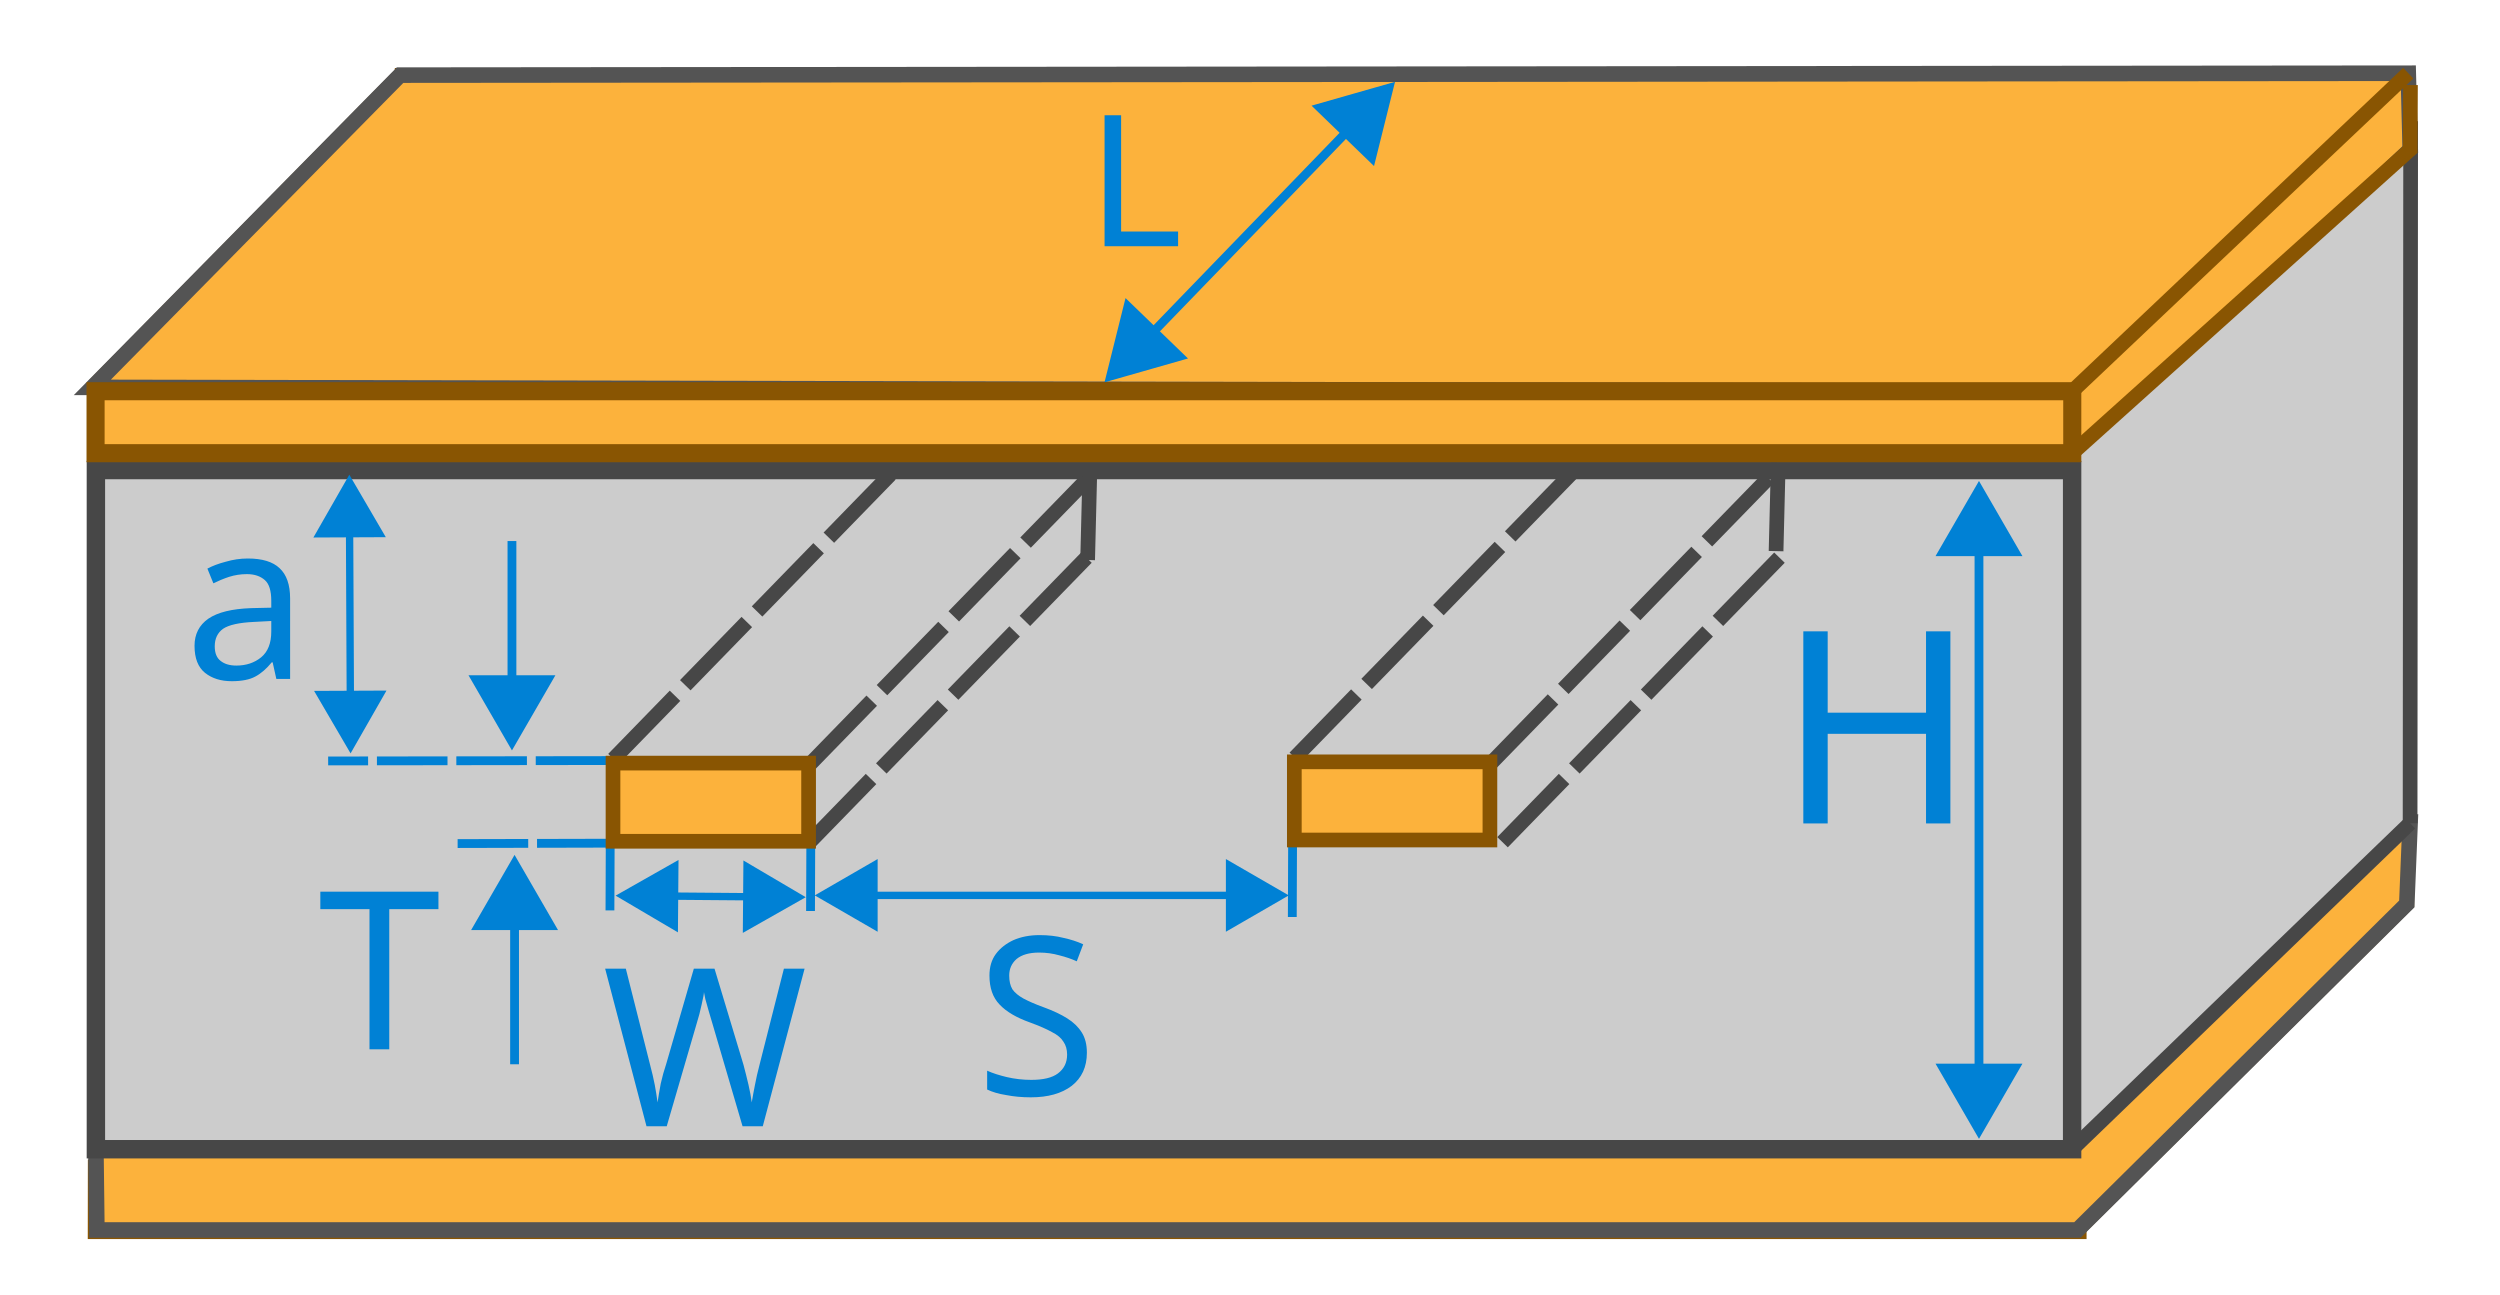
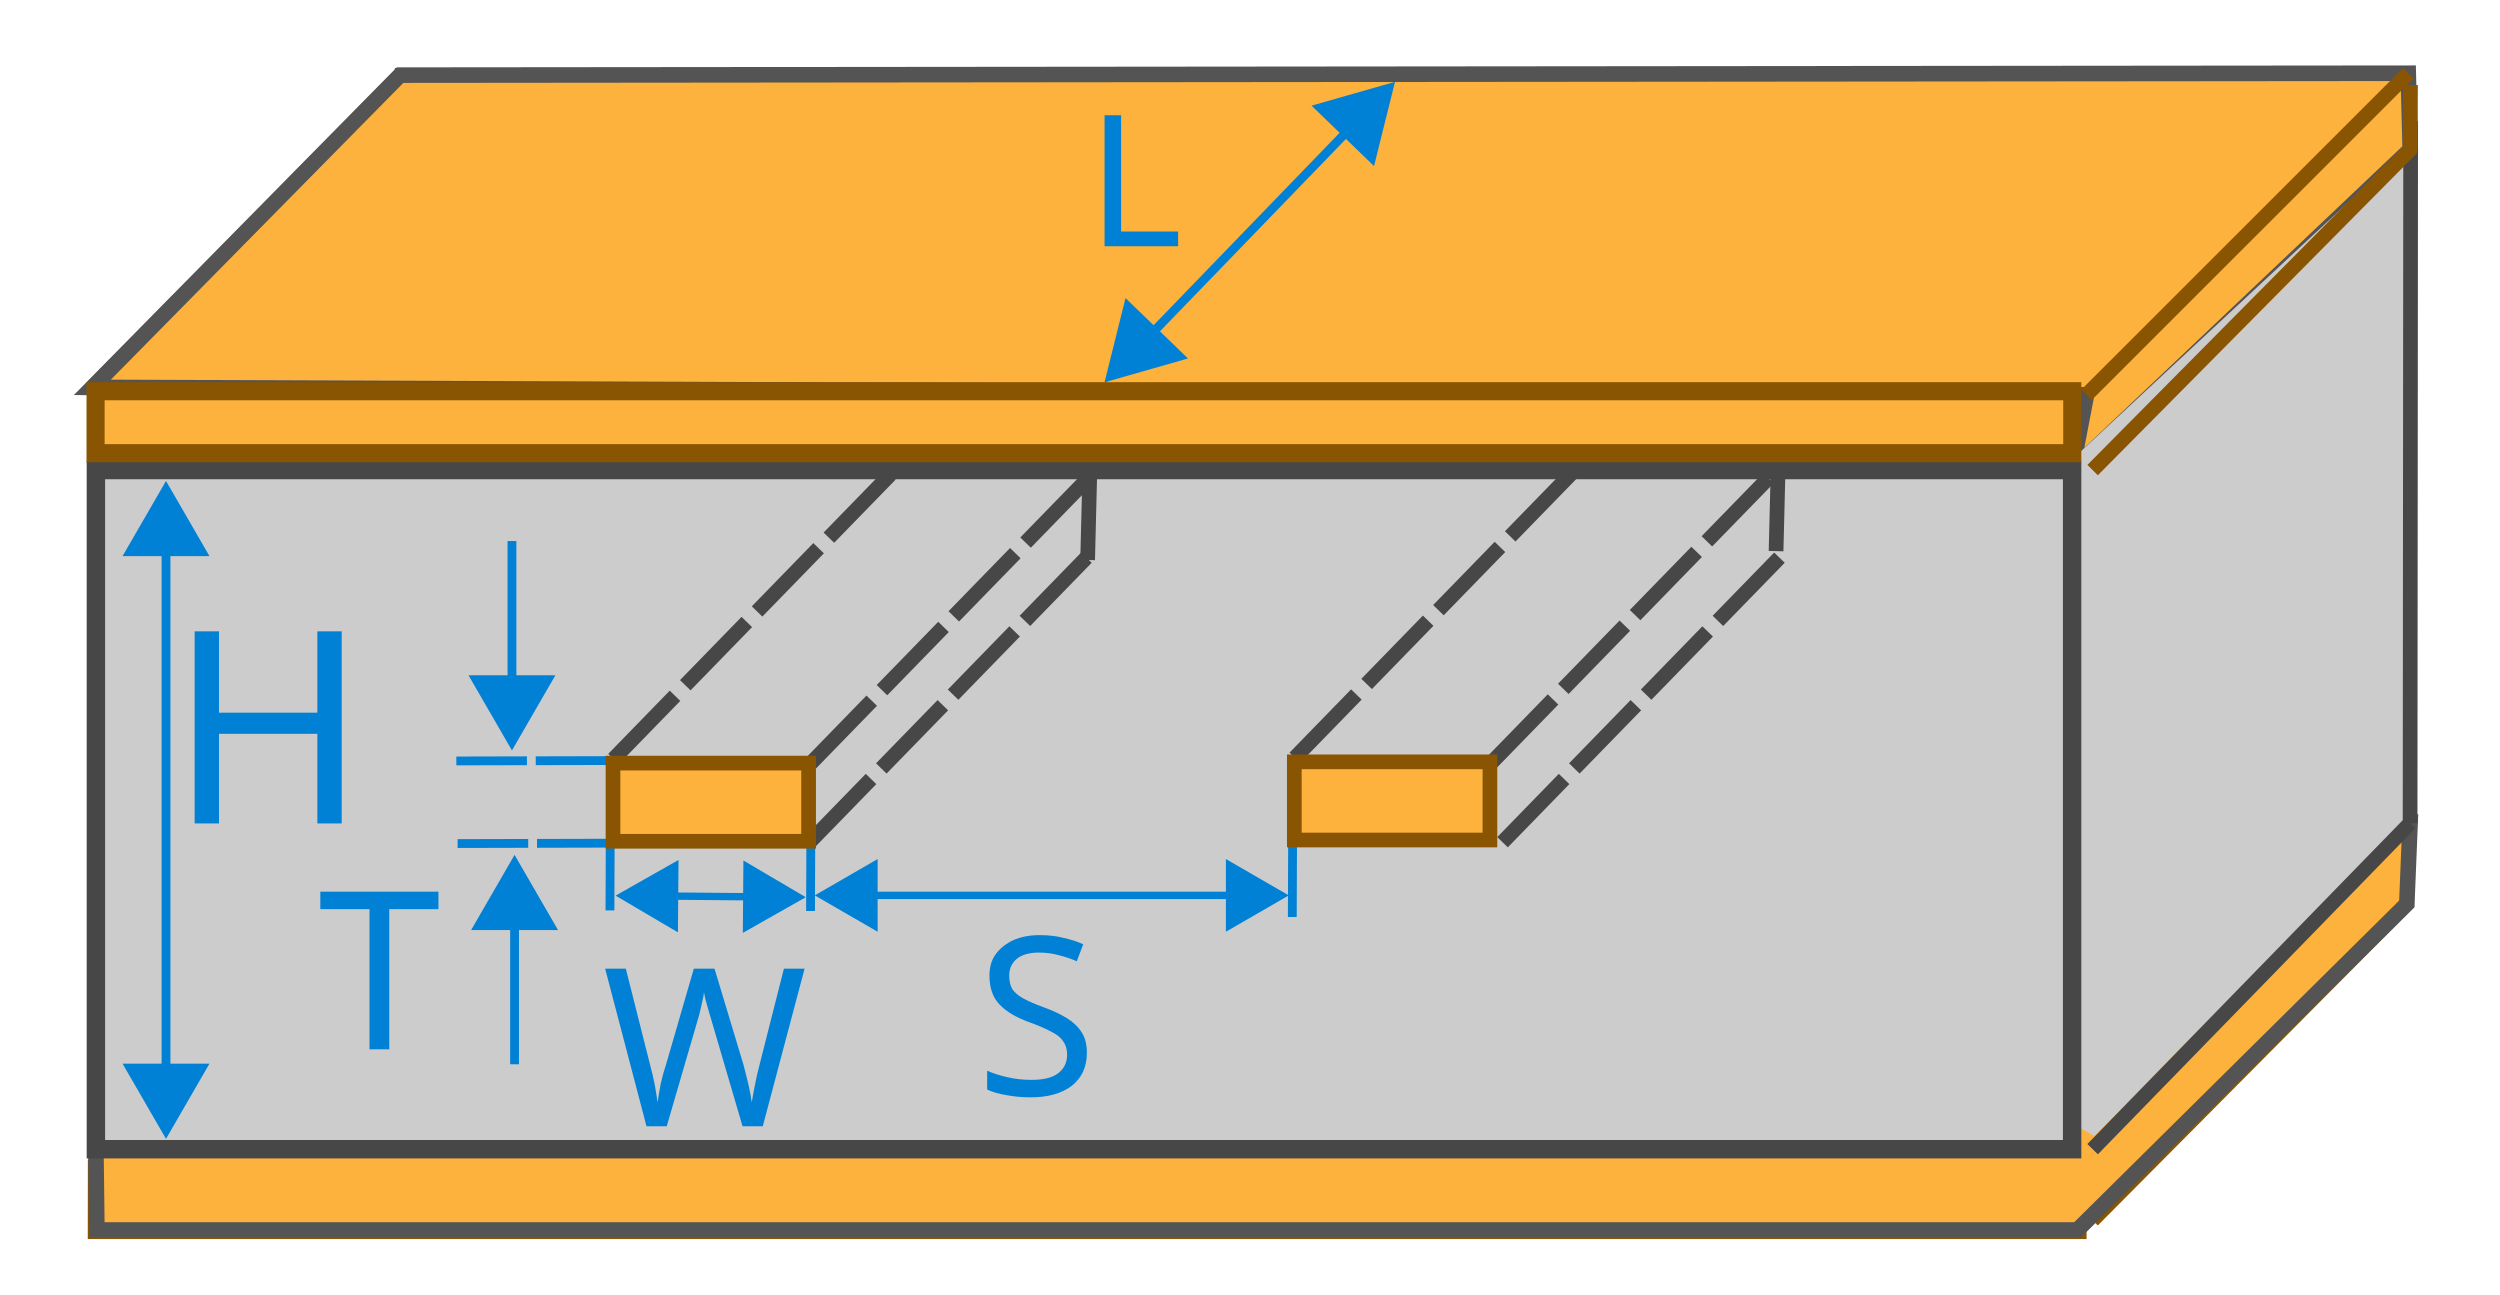
<svg xmlns="http://www.w3.org/2000/svg" width="85mm" height="44mm" viewBox="0 0 85 44" version="1.1" id="svg19844">
  <defs id="defs19838">
    <marker orient="auto" refY="0" refX="0" id="TriangleInL" style="overflow:visible">
      <path id="path12142" d="M 5.77,0 -2.88,5 V -5 Z" style="fill:#0081d5;fill-opacity:1;fill-rule:evenodd;stroke:#0081d5;stroke-width:1pt;stroke-opacity:1" transform="scale(-0.8)" />
    </marker>
    <marker orient="auto" refY="0" refX="0" id="Arrow2Lstart" style="overflow:visible">
      <path id="path12027" style="fill:#000000;fill-opacity:1;fill-rule:evenodd;stroke:#000000;stroke-width:0.625;stroke-linejoin:round;stroke-opacity:1" d="M 8.719,4.034 -2.207,0.016 8.719,-4.002 c -1.745,2.372 -1.735,5.617 -6e-7,8.035 z" transform="matrix(1.1,0,0,1.1,1.1,0)" />
    </marker>
    <marker style="overflow:visible" id="marker23801" refX="0" refY="0" orient="auto">
      <path transform="scale(0.8)" style="fill:#0081d5;fill-opacity:1;fill-rule:evenodd;stroke:#0081d5;stroke-width:1pt;stroke-opacity:1" d="M 5.77,0 -2.88,5 V -5 Z" id="path23799" />
    </marker>
    <marker orient="auto" refY="0" refX="0" id="TriangleOutL" style="overflow:visible">
      <path id="path12151" d="M 5.77,0 -2.88,5 V -5 Z" style="fill:#0081d5;fill-opacity:1;fill-rule:evenodd;stroke:#0081d5;stroke-width:1pt;stroke-opacity:1" transform="scale(0.8)" />
    </marker>
    <marker style="overflow:visible" id="DistanceEnd" refX="0" refY="0" orient="auto">
      <g id="g2301" style="fill:#0081d5;fill-opacity:1;stroke:#0081d5;stroke-opacity:1">
        <path style="fill:#0081d5;fill-opacity:1;stroke:#0081d5;stroke-width:1.15;stroke-linecap:square;stroke-opacity:1" d="M 0,0 H -2" id="path2316" />
        <path style="fill:#0081d5;fill-opacity:1;fill-rule:evenodd;stroke:#0081d5;stroke-opacity:1" d="m 0,0 -13,4 4,-4 -4,-4 z" id="path2312" />
        <path style="fill:#0081d5;fill-opacity:1;stroke:#0081d5;stroke-width:1;stroke-linecap:square;stroke-opacity:1" d="M 0,-4 V 40" id="path2314" />
      </g>
    </marker>
    <marker style="overflow:visible" id="DistanceStart" refX="0" refY="0" orient="auto">
      <g id="g2300" style="fill:#0081d5;fill-opacity:1;stroke:#0081d5;stroke-opacity:1">
        <path style="fill:#0081d5;fill-opacity:1;stroke:#0081d5;stroke-width:1.15;stroke-linecap:square;stroke-opacity:1" d="M 0,0 H 2" id="path2306" />
        <path style="fill:#0081d5;fill-opacity:1;fill-rule:evenodd;stroke:#0081d5;stroke-opacity:1" d="M 0,0 13,4 9,0 13,-4 Z" id="path2302" />
        <path style="fill:#0081d5;fill-opacity:1;stroke:#0081d5;stroke-width:1;stroke-linecap:square;stroke-opacity:1" d="M 0,-4 V 40" id="path2304" />
      </g>
    </marker>
    <marker orient="auto" refY="0" refX="0" id="marker21133" style="overflow:visible">
      <path id="path21131" style="fill:#0081d5;fill-opacity:1;fill-rule:evenodd;stroke:#0081d5;stroke-width:0.625;stroke-linejoin:round;stroke-opacity:1" d="M 8.719,4.034 -2.207,0.016 8.719,-4.002 c -1.745,2.372 -1.735,5.617 -6e-7,8.035 z" transform="matrix(-1.1,0,0,-1.1,-1.1,0)" />
    </marker>
    <marker id="RazorWire" refX="0" refY="0" orient="auto" style="overflow:visible">
      <path id="path12241" transform="scale(0.8)" style="fill:#0081d5;fill-opacity:1;fill-rule:evenodd;stroke:#0081d5;stroke-width:0.1pt;stroke-opacity:1" d="m 0.023,-0.74 v 1.438 L -7.759,3.01 H 10.679 L 3.491,0.697 v -1.438 L 10.741,-2.896 H -7.727 Z" />
    </marker>
    <marker orient="auto" refY="0" refX="0" id="Arrow2Lend" style="overflow:visible">
      <path id="path12030" style="fill:#0081d5;fill-opacity:1;fill-rule:evenodd;stroke:#0081d5;stroke-width:0.625;stroke-linejoin:round;stroke-opacity:1" d="M 8.719,4.034 -2.207,0.016 8.719,-4.002 c -1.745,2.372 -1.735,5.617 -6e-7,8.035 z" transform="matrix(-1.1,0,0,-1.1,-1.1,0)" />
    </marker>
    <marker orient="auto" refY="0" refX="0" id="TriangleOutL-9" style="overflow:visible">
      <path id="path12151-0" d="M 5.77,0 -2.88,5 V -5 Z" style="fill:#0081d5;fill-opacity:1;fill-rule:evenodd;stroke:#0081d5;stroke-width:1pt;stroke-opacity:1" transform="scale(0.8)" />
    </marker>
    <marker orient="auto" refY="0" refX="0" id="TriangleInL-9" style="overflow:visible">
      <path id="path12142-6" d="M 5.77,0 -2.88,5 V -5 Z" style="fill:#0081d5;fill-opacity:1;fill-rule:evenodd;stroke:#0081d5;stroke-width:1pt;stroke-opacity:1" transform="scale(-0.8)" />
    </marker>
    <marker style="overflow:visible" id="marker23801-7" refX="0" refY="0" orient="auto">
      <path transform="scale(0.8)" style="fill:#0081d5;fill-opacity:1;fill-rule:evenodd;stroke:#0081d5;stroke-width:1pt;stroke-opacity:1" d="M 5.77,0 -2.88,5 V -5 Z" id="path23799-7" />
    </marker>
    <marker orient="auto" refY="0" refX="0" id="TriangleInL-9-7" style="overflow:visible">
      <path id="path12142-6-1" d="M 5.77,0 -2.88,5 V -5 Z" style="fill:#0081d5;fill-opacity:1;fill-rule:evenodd;stroke:#0081d5;stroke-width:1pt;stroke-opacity:1" transform="scale(-0.8)" />
    </marker>
    <marker style="overflow:visible" id="marker23801-7-2" refX="0" refY="0" orient="auto">
      <path transform="scale(0.8)" style="fill:#0081d5;fill-opacity:1;fill-rule:evenodd;stroke:#0081d5;stroke-width:1pt;stroke-opacity:1" d="M 5.77,0 -2.88,5 V -5 Z" id="path23799-7-2" />
    </marker>
    <marker orient="auto" refY="0" refX="0" id="TriangleInL-9-5" style="overflow:visible">
      <path id="path12142-6-0" d="M 5.77,0 -2.88,5 V -5 Z" style="fill:#0081d5;fill-opacity:1;fill-rule:evenodd;stroke:#0081d5;stroke-width:1pt;stroke-opacity:1" transform="scale(-0.8)" />
    </marker>
    <marker style="overflow:visible" id="marker23801-7-9" refX="0" refY="0" orient="auto">
      <path transform="scale(0.8)" style="fill:#0081d5;fill-opacity:1;fill-rule:evenodd;stroke:#0081d5;stroke-width:1pt;stroke-opacity:1" d="M 5.77,0 -2.88,5 V -5 Z" id="path23799-7-0" />
    </marker>
    <marker orient="auto" refY="0" refX="0" id="TriangleInL-9-5-0" style="overflow:visible">
      <path id="path12142-6-0-1" d="M 5.77,0 -2.88,5 V -5 Z" style="fill:#0081d5;fill-opacity:1;fill-rule:evenodd;stroke:#0081d5;stroke-width:1pt;stroke-opacity:1" transform="scale(-0.8)" />
    </marker>
    <marker style="overflow:visible" id="marker23801-7-9-3" refX="0" refY="0" orient="auto">
      <path transform="scale(0.8)" style="fill:#0081d5;fill-opacity:1;fill-rule:evenodd;stroke:#0081d5;stroke-width:1pt;stroke-opacity:1" d="M 5.77,0 -2.88,5 V -5 Z" id="path23799-7-0-7" />
    </marker>
    <marker orient="auto" refY="0" refX="0" id="TriangleInL-7" style="overflow:visible">
      <path id="path12142-5" d="M 5.77,0 -2.88,5 V -5 Z" style="fill:#0081d5;fill-opacity:1;fill-rule:evenodd;stroke:#0081d5;stroke-width:1pt;stroke-opacity:1" transform="scale(-0.8)" />
    </marker>
    <marker style="overflow:visible" id="marker23801-6" refX="0" refY="0" orient="auto">
      <path transform="scale(0.8)" style="fill:#0081d5;fill-opacity:1;fill-rule:evenodd;stroke:#0081d5;stroke-width:1pt;stroke-opacity:1" d="M 5.77,0 -2.88,5 V -5 Z" id="path23799-5" />
    </marker>
    <marker orient="auto" refY="0" refX="0" id="TriangleInL-7-1" style="overflow:visible">
      <path id="path12142-5-0" d="M 5.77,0 -2.88,5 V -5 Z" style="fill:#0081d5;fill-opacity:1;fill-rule:evenodd;stroke:#0081d5;stroke-width:1pt;stroke-opacity:1" transform="scale(-0.8)" />
    </marker>
    <marker style="overflow:visible" id="marker23801-6-6" refX="0" refY="0" orient="auto">
      <path transform="scale(0.8)" style="fill:#0081d5;fill-opacity:1;fill-rule:evenodd;stroke:#0081d5;stroke-width:1pt;stroke-opacity:1" d="M 5.77,0 -2.88,5 V -5 Z" id="path23799-5-3" />
    </marker>
    <marker orient="auto" refY="0" refX="0" id="TriangleInL-0" style="overflow:visible">
      <path id="path12142-61" d="M 5.77,0 -2.88,5 V -5 Z" style="fill:#0081d5;fill-opacity:1;fill-rule:evenodd;stroke:#0081d5;stroke-width:1pt;stroke-opacity:1" transform="scale(-0.8)" />
    </marker>
    <marker style="overflow:visible" id="marker23801-5" refX="0" refY="0" orient="auto">
      <path transform="scale(0.8)" style="fill:#0081d5;fill-opacity:1;fill-rule:evenodd;stroke:#0081d5;stroke-width:1pt;stroke-opacity:1" d="M 5.77,0 -2.88,5 V -5 Z" id="path23799-54" />
    </marker>
    <marker orient="auto" refY="0" refX="0" id="TriangleInL-74" style="overflow:visible">
      <path id="path12142-52" d="M 5.77,0 -2.88,5 V -5 Z" style="fill:#0081d5;fill-opacity:1;fill-rule:evenodd;stroke:#0081d5;stroke-width:1pt;stroke-opacity:1" transform="scale(-0.8)" />
    </marker>
    <marker style="overflow:visible" id="marker23801-54" refX="0" refY="0" orient="auto">
      <path transform="scale(0.8)" style="fill:#0081d5;fill-opacity:1;fill-rule:evenodd;stroke:#0081d5;stroke-width:1pt;stroke-opacity:1" d="M 5.77,0 -2.88,5 V -5 Z" id="path23799-74" />
    </marker>
    <marker orient="auto" refY="0" refX="0" id="TriangleInL-74-0" style="overflow:visible">
      <path id="path12142-52-7" d="M 5.77,0 -2.88,5 V -5 Z" style="fill:#0081d5;fill-opacity:1;fill-rule:evenodd;stroke:#0081d5;stroke-width:1pt;stroke-opacity:1" transform="scale(-0.8)" />
    </marker>
    <marker style="overflow:visible" id="marker23801-54-8" refX="0" refY="0" orient="auto">
      <path transform="scale(0.8)" style="fill:#0081d5;fill-opacity:1;fill-rule:evenodd;stroke:#0081d5;stroke-width:1pt;stroke-opacity:1" d="M 5.77,0 -2.88,5 V -5 Z" id="path23799-74-6" />
    </marker>
    <marker orient="auto" refY="0" refX="0" id="TriangleInL-8" style="overflow:visible">
      <path id="path12142-8" d="M 5.77,0 -2.88,5 V -5 Z" style="fill:#0081d5;fill-opacity:1;fill-rule:evenodd;stroke:#0081d5;stroke-width:1pt;stroke-opacity:1" transform="scale(-0.8)" />
    </marker>
    <marker style="overflow:visible" id="marker23801-3" refX="0" refY="0" orient="auto">
      <path transform="scale(0.8)" style="fill:#0081d5;fill-opacity:1;fill-rule:evenodd;stroke:#0081d5;stroke-width:1pt;stroke-opacity:1" d="M 5.77,0 -2.88,5 V -5 Z" id="path23799-52" />
    </marker>
-     <marker orient="auto" refY="0" refX="0" id="TriangleInL-74-0-3" style="overflow:visible">
-       <path id="path12142-52-7-6" d="M 5.77,0 -2.88,5 V -5 Z" style="fill:#0081d5;fill-opacity:1;fill-rule:evenodd;stroke:#0081d5;stroke-width:1pt;stroke-opacity:1" transform="scale(-0.8)" />
-     </marker>
-     <marker style="overflow:visible" id="marker23801-54-8-7" refX="0" refY="0" orient="auto">
-       <path transform="scale(0.8)" style="fill:#0081d5;fill-opacity:1;fill-rule:evenodd;stroke:#0081d5;stroke-width:1pt;stroke-opacity:1" d="M 5.77,0 -2.88,5 V -5 Z" id="path23799-74-6-5" />
-     </marker>
  </defs>
  <g id="layer9" style="display:inline" transform="translate(-50.90173,-151.0266)" />
  <g id="layer1" transform="translate(-50.90173,-151.0266)">
-     <path style="fill:none;stroke:#895502;stroke-width:0.5;stroke-linecap:butt;stroke-linejoin:miter;stroke-miterlimit:4;stroke-dasharray:none;stroke-opacity:1" d="m 121.535,192.845 11.198,-11.084 -0.009,-2.921" id="path20805" />
+     <path style="fill:none;stroke:#895502;stroke-width:0.5;stroke-linecap:butt;stroke-linejoin:miter;stroke-miterlimit:4;stroke-dasharray:none;stroke-opacity:1" d="m 122.049,192.516 10.684,-10.754 -0.009,-2.921" id="path20805" />
    <path style="fill:none;stroke:#895502;stroke-width:0.62;stroke-linecap:butt;stroke-linejoin:miter;stroke-miterlimit:4;stroke-dasharray:none;stroke-opacity:1" d="m 54.199,190.453 -0.003,2.392 67.339,-1.9e-4 v -2.391" id="path20803" />
    <path style="fill:none;stroke:#895502;stroke-width:0.5;stroke-linecap:butt;stroke-linejoin:miter;stroke-miterlimit:4;stroke-dasharray:none;stroke-opacity:1" d="M 54.041,164.197 64.504,153.581" id="path20805-1-9" />
    <path style="fill:none;stroke:#895502;stroke-width:0.63;stroke-linecap:butt;stroke-linejoin:miter;stroke-miterlimit:4;stroke-dasharray:none;stroke-opacity:1" d="m 64.326,153.654 68.633,0.008" id="path20805-1-4" />
  </g>
  <g id="layer8" transform="translate(-50.90173,-151.0266)">
    <path style="fill:#fcb23c;fill-opacity:1;stroke:#545454;stroke-width:0.529;stroke-linecap:round" d="m 54.196,192.845 67.339,-1.9e-4 11.198,-11.084 0.112,-2.747 -78.683,11.085 z" id="path2" />
-     <path style="fill:#fcb23c;fill-opacity:1;stroke:#545454;stroke-width:0.529;stroke-linecap:round" d="m 54.041,164.197 10.463,-10.616 68.279,-0.065 0.067,2.595 -11.496,10.898 0.005,-2.68 z" id="path1" />
-     <path style="display:inline;fill:#cccccc;fill-opacity:1;stroke:none;stroke-width:0.265px;stroke-linecap:butt;stroke-linejoin:miter;stroke-opacity:1" d="m 79.918,167.008 39.264,1.662 13.613,-12.675 -0.07,22.846 -11.37,11.259 z" id="path20574" />
+     <path style="fill:#fcb23c;fill-opacity:1;stroke:#545454;stroke-width:0.529;stroke-linecap:round" d="m 54.041,164.197 10.463,-10.616 68.279,-0.065 0.067,2.595 -11.496,10.898 0.49,-2.557 z" id="path1" />
+     <path style="display:inline;fill:#cccccc;fill-opacity:1;stroke:none;stroke-width:0.265px;stroke-linecap:butt;stroke-linejoin:miter;stroke-opacity:1" d="m 79.918,167.008 39.264,1.662 13.613,-12.675 -0.07,22.846 -10.608,10.806 z" id="path20574" />
    <rect style="opacity:1;fill:#cccccc;fill-opacity:1;stroke:#474747;stroke-width:0.626;stroke-miterlimit:4;stroke-dasharray:none;stroke-dashoffset:0;stroke-opacity:1" id="rect20534" width="67.192" height="23.092" x="54.162" y="167.008" />
-     <path style="fill:none;stroke:#0081d5;stroke-width:0.25;stroke-linecap:butt;stroke-linejoin:miter;stroke-miterlimit:4;stroke-dasharray:none;stroke-opacity:1;marker-start:url(#TriangleInL-74-0-3);marker-end:url(#marker23801-54-8-7)" d="m 62.785,168.587 0.03,6.634" id="path23791-43-8" />
-     <text xml:space="preserve" style="font-style:normal;font-weight:normal;font-size:7.504px;line-height:1.25;font-family:sans-serif;letter-spacing:0px;word-spacing:0px;fill:#0081d5;fill-opacity:1;stroke:none;stroke-width:0.188" x="57.171" y="174.107" id="text21059-8">
-       <tspan x="57.171" y="174.107" style="fill:#0081d5;fill-opacity:1;stroke-width:0.188" id="tspan15401">a</tspan>
-     </text>
    <text xml:space="preserve" style="font-style:normal;font-weight:normal;font-size:7.504px;line-height:1.25;font-family:sans-serif;letter-spacing:0px;word-spacing:0px;fill:#0081d5;fill-opacity:1;stroke:none;stroke-width:0.188" x="61.715" y="186.7" id="text21059">
      <tspan id="tspan21057" x="61.715" y="186.7" style="fill:#0081d5;fill-opacity:1;stroke-width:0.188">T</tspan>
    </text>
-     <path style="fill:none;stroke:#895502;stroke-width:0.5;stroke-linecap:butt;stroke-linejoin:miter;stroke-miterlimit:4;stroke-dasharray:none;stroke-opacity:1" d="m 121.359,164.328 11.423,-10.813" id="path20805-1" />
-     <text xml:space="preserve" style="font-style:normal;font-weight:normal;font-size:9.155px;line-height:1.25;font-family:sans-serif;letter-spacing:0px;word-spacing:0px;fill:#0081d5;fill-opacity:1;stroke:none;stroke-width:0.229" x="-118.105" y="179.024" id="text23789" transform="scale(-1,1)">
-       <tspan id="tspan23787" x="-118.105" y="179.024" style="fill:#0081d5;fill-opacity:1;stroke-width:0.229">H</tspan>
+     <path style="fill:none;stroke:#895502;stroke-width:0.5;stroke-linecap:butt;stroke-linejoin:miter;stroke-miterlimit:4;stroke-dasharray:none;stroke-opacity:1" d="m 121.843,164.451 10.939,-10.935" id="path20805-1" />
+     <text xml:space="preserve" style="font-style:normal;font-weight:normal;font-size:9.155px;line-height:1.25;font-family:sans-serif;letter-spacing:0px;word-spacing:0px;fill:#0081d5;fill-opacity:1;stroke:none;stroke-width:0.229" x="56.628" y="179.024" id="text23789">
+       <tspan id="tspan23787" x="56.628" y="179.024" style="fill:#0081d5;fill-opacity:1;stroke-width:0.229">H</tspan>
    </text>
-     <path style="fill:none;stroke:#0081d5;stroke-width:0.3;stroke-linecap:butt;stroke-linejoin:miter;stroke-miterlimit:4;stroke-dasharray:none;stroke-opacity:1;marker-start:url(#TriangleInL);marker-end:url(#marker23801)" d="M 118.187,188.043 V 169.083" id="path23791" />
+     <path style="fill:none;stroke:#0081d5;stroke-width:0.3;stroke-linecap:butt;stroke-linejoin:miter;stroke-miterlimit:4;stroke-dasharray:none;stroke-opacity:1;marker-start:url(#TriangleInL);marker-end:url(#marker23801)" d="M 56.546,188.043 V 169.083" id="path23791" />
    <path style="fill:none;stroke:#0081d5;stroke-width:0.251;stroke-linecap:butt;stroke-linejoin:miter;stroke-miterlimit:4;stroke-dasharray:none;stroke-opacity:1;marker-start:url(#TriangleInL-8);marker-end:url(#marker23801-3)" d="M 80.029,181.47 H 93.294" id="path23791-2" />
    <text xml:space="preserve" style="font-style:normal;font-weight:normal;font-size:9.155px;line-height:1.25;font-family:sans-serif;letter-spacing:0px;word-spacing:0px;fill:#0081d5;fill-opacity:1;stroke:none;stroke-width:0.229" x="87.575" y="162.952" id="text23789-9" />
    <path style="fill:none;stroke:#0081d5;stroke-width:0.3;stroke-linecap:butt;stroke-linejoin:miter;stroke-miterlimit:4;stroke-dasharray:none;stroke-opacity:1;marker-start:url(#TriangleInL-7);marker-end:url(#marker23801-6)" d="m 89.64,162.8 7.508,-7.766" id="path23791-4" />
    <text xml:space="preserve" style="font-style:normal;font-weight:normal;font-size:6.241px;line-height:1.25;font-family:sans-serif;letter-spacing:0px;word-spacing:0px;fill:#0081d5;fill-opacity:1;stroke:none;stroke-width:0.156" x="87.846" y="159.398" id="text21059-1-3-2">
      <tspan id="tspan21057-1-0-2" x="87.846" y="159.398" style="fill:#0081d5;fill-opacity:1;stroke-width:0.156">L</tspan>
    </text>
-     <path style="fill:none;stroke:#474747;stroke-width:0.5;stroke-linecap:butt;stroke-linejoin:miter;stroke-miterlimit:4;stroke-dasharray:none;stroke-opacity:1" d="m 121.354,190.1 11.491,-11.085" id="path20538-6" />
+     <path style="fill:none;stroke:#474747;stroke-width:0.5;stroke-linecap:butt;stroke-linejoin:miter;stroke-miterlimit:4;stroke-dasharray:none;stroke-opacity:1" d="m 122.051,190.098 10.794,-11.084" id="path20538-6" />
    <path style="fill:none;stroke:#474747;stroke-width:0.5;stroke-linecap:butt;stroke-linejoin:miter;stroke-miterlimit:4;stroke-dasharray:none;stroke-opacity:1" d="m 132.845,179.015 0.019,-23.867" id="path20538-6-1" />
    <rect style="opacity:1;fill:#fcb23c;fill-opacity:1;stroke:#895502;stroke-width:0.615;stroke-miterlimit:4;stroke-dasharray:none;stroke-opacity:1" id="rect6104" width="67.208" height="2.107" x="54.151" y="164.328" ry="0" />
-     <path style="fill:none;stroke:#895502;stroke-width:0.5;stroke-linecap:butt;stroke-linejoin:miter;stroke-miterlimit:4;stroke-dasharray:none;stroke-opacity:1" d="m 121.359,166.435 11.49,-10.325 0.008,-2.192" id="path20805-3" />
+     <path style="fill:none;stroke:#895502;stroke-width:0.5;stroke-linecap:butt;stroke-linejoin:miter;stroke-miterlimit:4;stroke-dasharray:none;stroke-opacity:1" d="m 122.051,167.009 10.799,-10.899 0.008,-2.192" id="path20805-3" />
    <path style="fill:none;stroke:#474747;stroke-width:0.5;stroke-linecap:butt;stroke-linejoin:miter;stroke-miterlimit:4;stroke-dasharray:3, 0.5;stroke-dashoffset:0;stroke-opacity:1" d="m 78.448,177 9.625,-9.891" id="path20538-6-8" />
    <path style="fill:none;stroke:#474747;stroke-width:0.5;stroke-linecap:butt;stroke-linejoin:miter;stroke-miterlimit:4;stroke-dasharray:3, 0.5;stroke-dashoffset:0;stroke-opacity:1" d="m 78.425,179.662 9.625,-9.891" id="path20538-6-8-0" />
    <path style="fill:none;stroke:#474747;stroke-width:0.5;stroke-linecap:butt;stroke-linejoin:miter;stroke-miterlimit:4;stroke-dasharray:3, 0.5;stroke-dashoffset:0;stroke-opacity:1" d="m 71.76,176.833 9.625,-9.891" id="path20538-6-8-0-3" />
    <path style="fill:none;stroke:#474747;stroke-width:0.5;stroke-linecap:butt;stroke-linejoin:miter;stroke-miterlimit:4;stroke-dasharray:3, 0.5;stroke-dashoffset:0;stroke-opacity:1" d="m 87.881,170.067 0.076,-3.055" id="path20538-6-8-0-6" />
    <path style="fill:none;stroke:#474747;stroke-width:0.5;stroke-linecap:butt;stroke-linejoin:miter;stroke-miterlimit:4;stroke-dasharray:3, 0.5;stroke-dashoffset:0;stroke-opacity:1" d="m 111.288,169.765 0.076,-3.055" id="path20538-6-8-0-6-9" />
    <path style="fill:none;stroke:#0081d5;stroke-width:0.3;stroke-linecap:butt;stroke-linejoin:miter;stroke-miterlimit:4;stroke-dasharray:2.4, 0.3;stroke-dashoffset:0;stroke-opacity:1" d="m 71.561,179.695 -5.225,0.013" id="path23791-7" />
-     <path style="fill:none;stroke:#0081d5;stroke-width:0.3;stroke-linecap:butt;stroke-linejoin:miter;stroke-miterlimit:4;stroke-dasharray:2.4, 0.3;stroke-dashoffset:0;stroke-opacity:1" d="m 71.517,176.886 -9.458,0.013" id="path23791-7-3" />
+     <path style="fill:none;stroke:#0081d5;stroke-width:0.3;stroke-linecap:butt;stroke-linejoin:miter;stroke-miterlimit:4;stroke-dasharray:2.4, 0.3;stroke-dashoffset:0;stroke-opacity:1" d="m 71.517,176.886 -5.225,0.013" id="path23791-7-3" />
    <text xml:space="preserve" style="font-style:normal;font-weight:normal;font-size:7.504px;line-height:1.25;font-family:sans-serif;letter-spacing:0px;word-spacing:0px;fill:#0081d5;fill-opacity:1;stroke:none;stroke-width:0.188" x="71.381" y="189.32" id="text21059-5">
      <tspan id="tspan21057-6" x="71.381" y="189.32" style="fill:#0081d5;fill-opacity:1;stroke-width:0.188">W</tspan>
    </text>
    <text xml:space="preserve" style="font-style:normal;font-weight:normal;font-size:7.504px;line-height:1.25;font-family:sans-serif;letter-spacing:0px;word-spacing:0px;fill:#0081d5;fill-opacity:1;stroke:none;stroke-width:0.188" x="84.09" y="188.26" id="text21059-5-7">
      <tspan id="tspan21057-6-1" x="84.09" y="188.26" style="fill:#0081d5;fill-opacity:1;stroke-width:0.188">S</tspan>
    </text>
    <path style="fill:none;stroke:#0081d5;stroke-width:0.3;stroke-linecap:butt;stroke-linejoin:miter;stroke-miterlimit:4;stroke-dasharray:2.4, 0.3;stroke-dashoffset:0;stroke-opacity:1" d="m 71.649,179.58 -0.01,2.664" id="path23791-7-9" />
    <path style="fill:none;stroke:#0081d5;stroke-width:0.3;stroke-linecap:butt;stroke-linejoin:miter;stroke-miterlimit:4;stroke-dasharray:2.4, 0.3;stroke-dashoffset:0;stroke-opacity:1" d="m 78.469,179.601 -0.01,2.617" id="path23791-7-9-3" />
    <path style="fill:none;stroke:#0081d5;stroke-width:0.3;stroke-linecap:butt;stroke-linejoin:miter;stroke-miterlimit:4;stroke-dasharray:2.4, 0.3;stroke-dashoffset:0;stroke-opacity:1" d="m 94.849,179.805 -0.01,2.617" id="path23791-7-9-3-1" />
    <path style="fill:none;stroke:#0081d5;stroke-width:0.25;stroke-linecap:butt;stroke-linejoin:miter;stroke-miterlimit:4;stroke-dasharray:none;stroke-opacity:1;marker-start:url(#TriangleInL-74);marker-end:url(#marker23801-54)" d="m 76.877,181.52 -3.625,-0.03" id="path23791-43" />
    <text xml:space="preserve" style="font-style:normal;font-weight:normal;font-size:10.583px;line-height:1.25;font-family:sans-serif;letter-spacing:0px;word-spacing:0px;fill:#000000;fill-opacity:1;stroke:none;stroke-width:0.265" x="58.652" y="173.615" id="text15381" />
  </g>
  <g id="layer7" transform="translate(-50.90173,-151.0266)">
    <rect style="opacity:1;fill:#fcb23c;fill-opacity:1;stroke:#895502;stroke-width:0.499;stroke-miterlimit:4;stroke-dasharray:none;stroke-dashoffset:0;stroke-opacity:1" id="rect20424" width="6.65" height="2.658" x="71.744" y="176.972" />
    <path style="fill:none;stroke:#474747;stroke-width:0.5;stroke-linecap:butt;stroke-linejoin:miter;stroke-miterlimit:4;stroke-dasharray:3, 0.5;stroke-dashoffset:0;stroke-opacity:1" d="m 101.613,176.957 9.625,-9.891" id="path20538-6-8-8" />
    <path style="fill:none;stroke:#474747;stroke-width:0.5;stroke-linecap:butt;stroke-linejoin:miter;stroke-miterlimit:4;stroke-dasharray:3, 0.5;stroke-dashoffset:0;stroke-opacity:1" d="m 101.988,179.662 9.625,-9.891" id="path20538-6-8-8-4" />
    <path style="fill:none;stroke:#474747;stroke-width:0.5;stroke-linecap:butt;stroke-linejoin:miter;stroke-miterlimit:4;stroke-dasharray:3, 0.5;stroke-dashoffset:0;stroke-opacity:1" d="m 94.926,176.789 9.625,-9.891" id="path20538-6-8-0-3-0" />
    <rect style="fill:#fcb23c;fill-opacity:1;stroke:#895502;stroke-width:0.499;stroke-miterlimit:4;stroke-dasharray:none;stroke-dashoffset:0;stroke-opacity:1" id="rect20424-4" width="6.65" height="2.658" x="94.909" y="176.929" />
    <path style="fill:none;stroke:#0081d5;stroke-width:0.3;stroke-linecap:butt;stroke-linejoin:miter;stroke-miterlimit:4;stroke-dasharray:none;stroke-opacity:1;marker-end:url(#TriangleOutL)" d="m 68.397,187.212 v -5.415" id="path21071" />
    <path style="fill:none;stroke:#0081d5;stroke-width:0.3;stroke-linecap:butt;stroke-linejoin:miter;stroke-miterlimit:4;stroke-dasharray:none;stroke-opacity:1;marker-end:url(#TriangleOutL-9)" d="m 68.308,169.422 v 5.415" id="path21071-8" />
  </g>
</svg>
